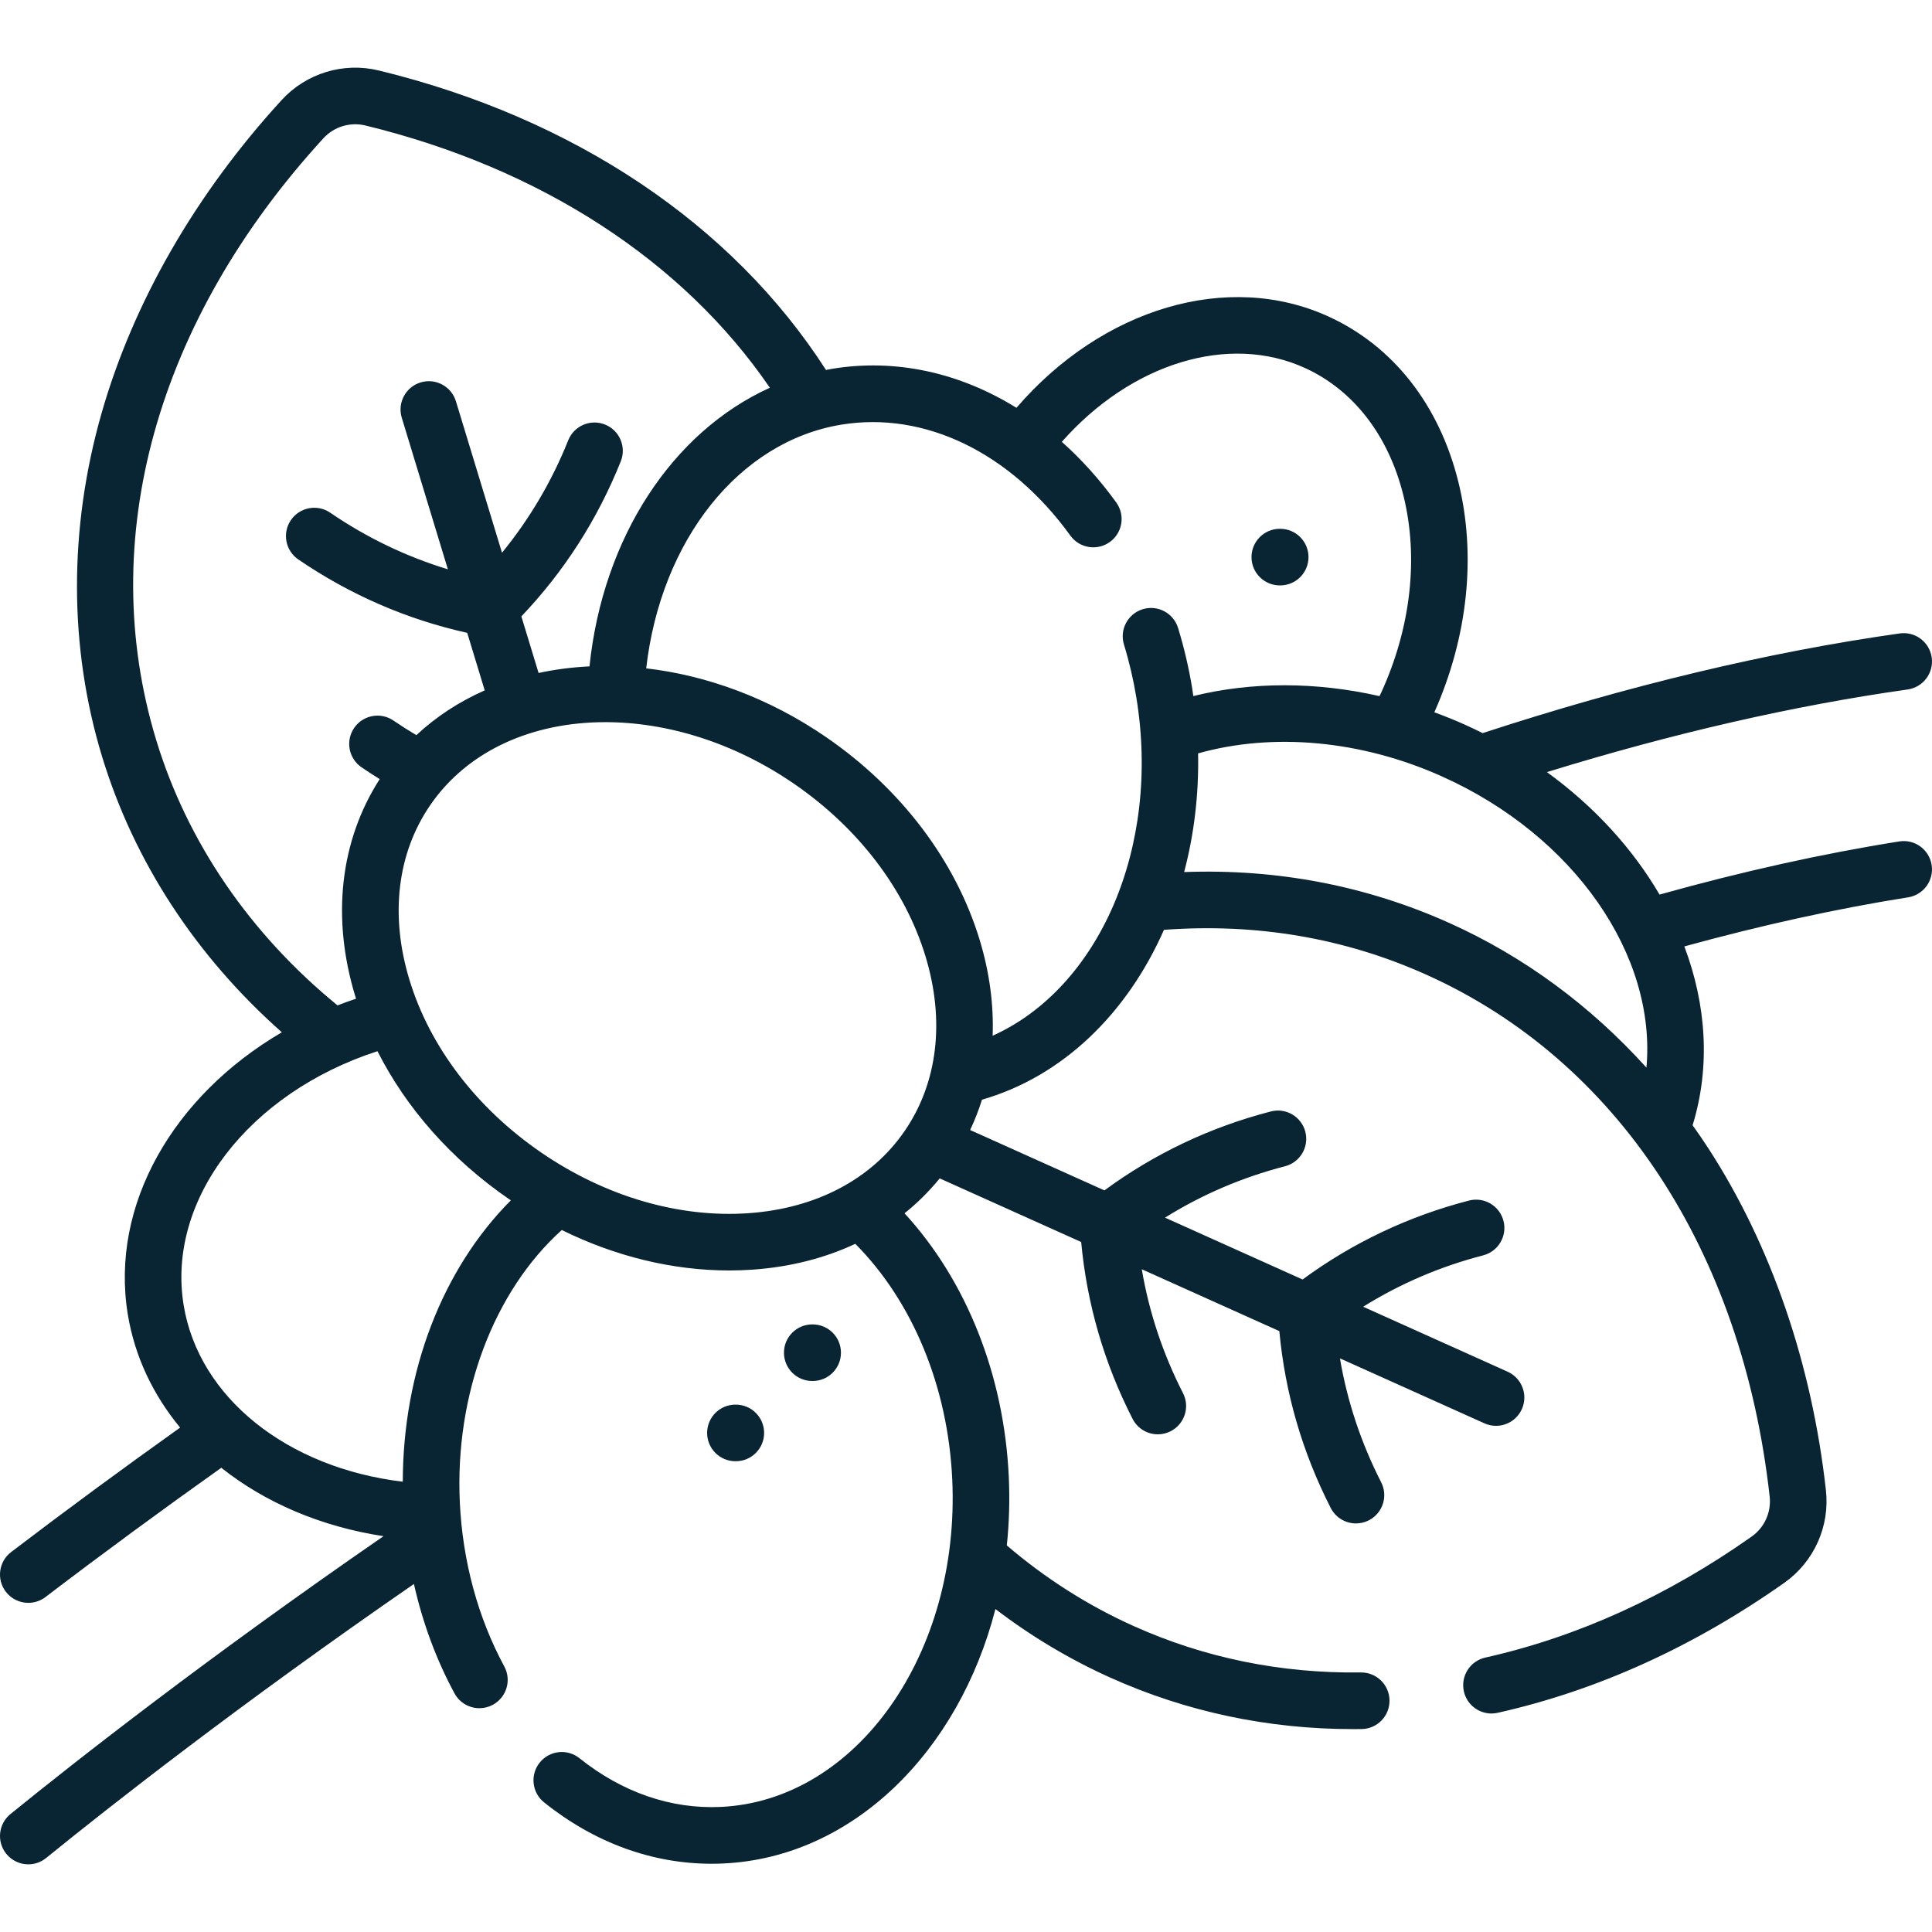
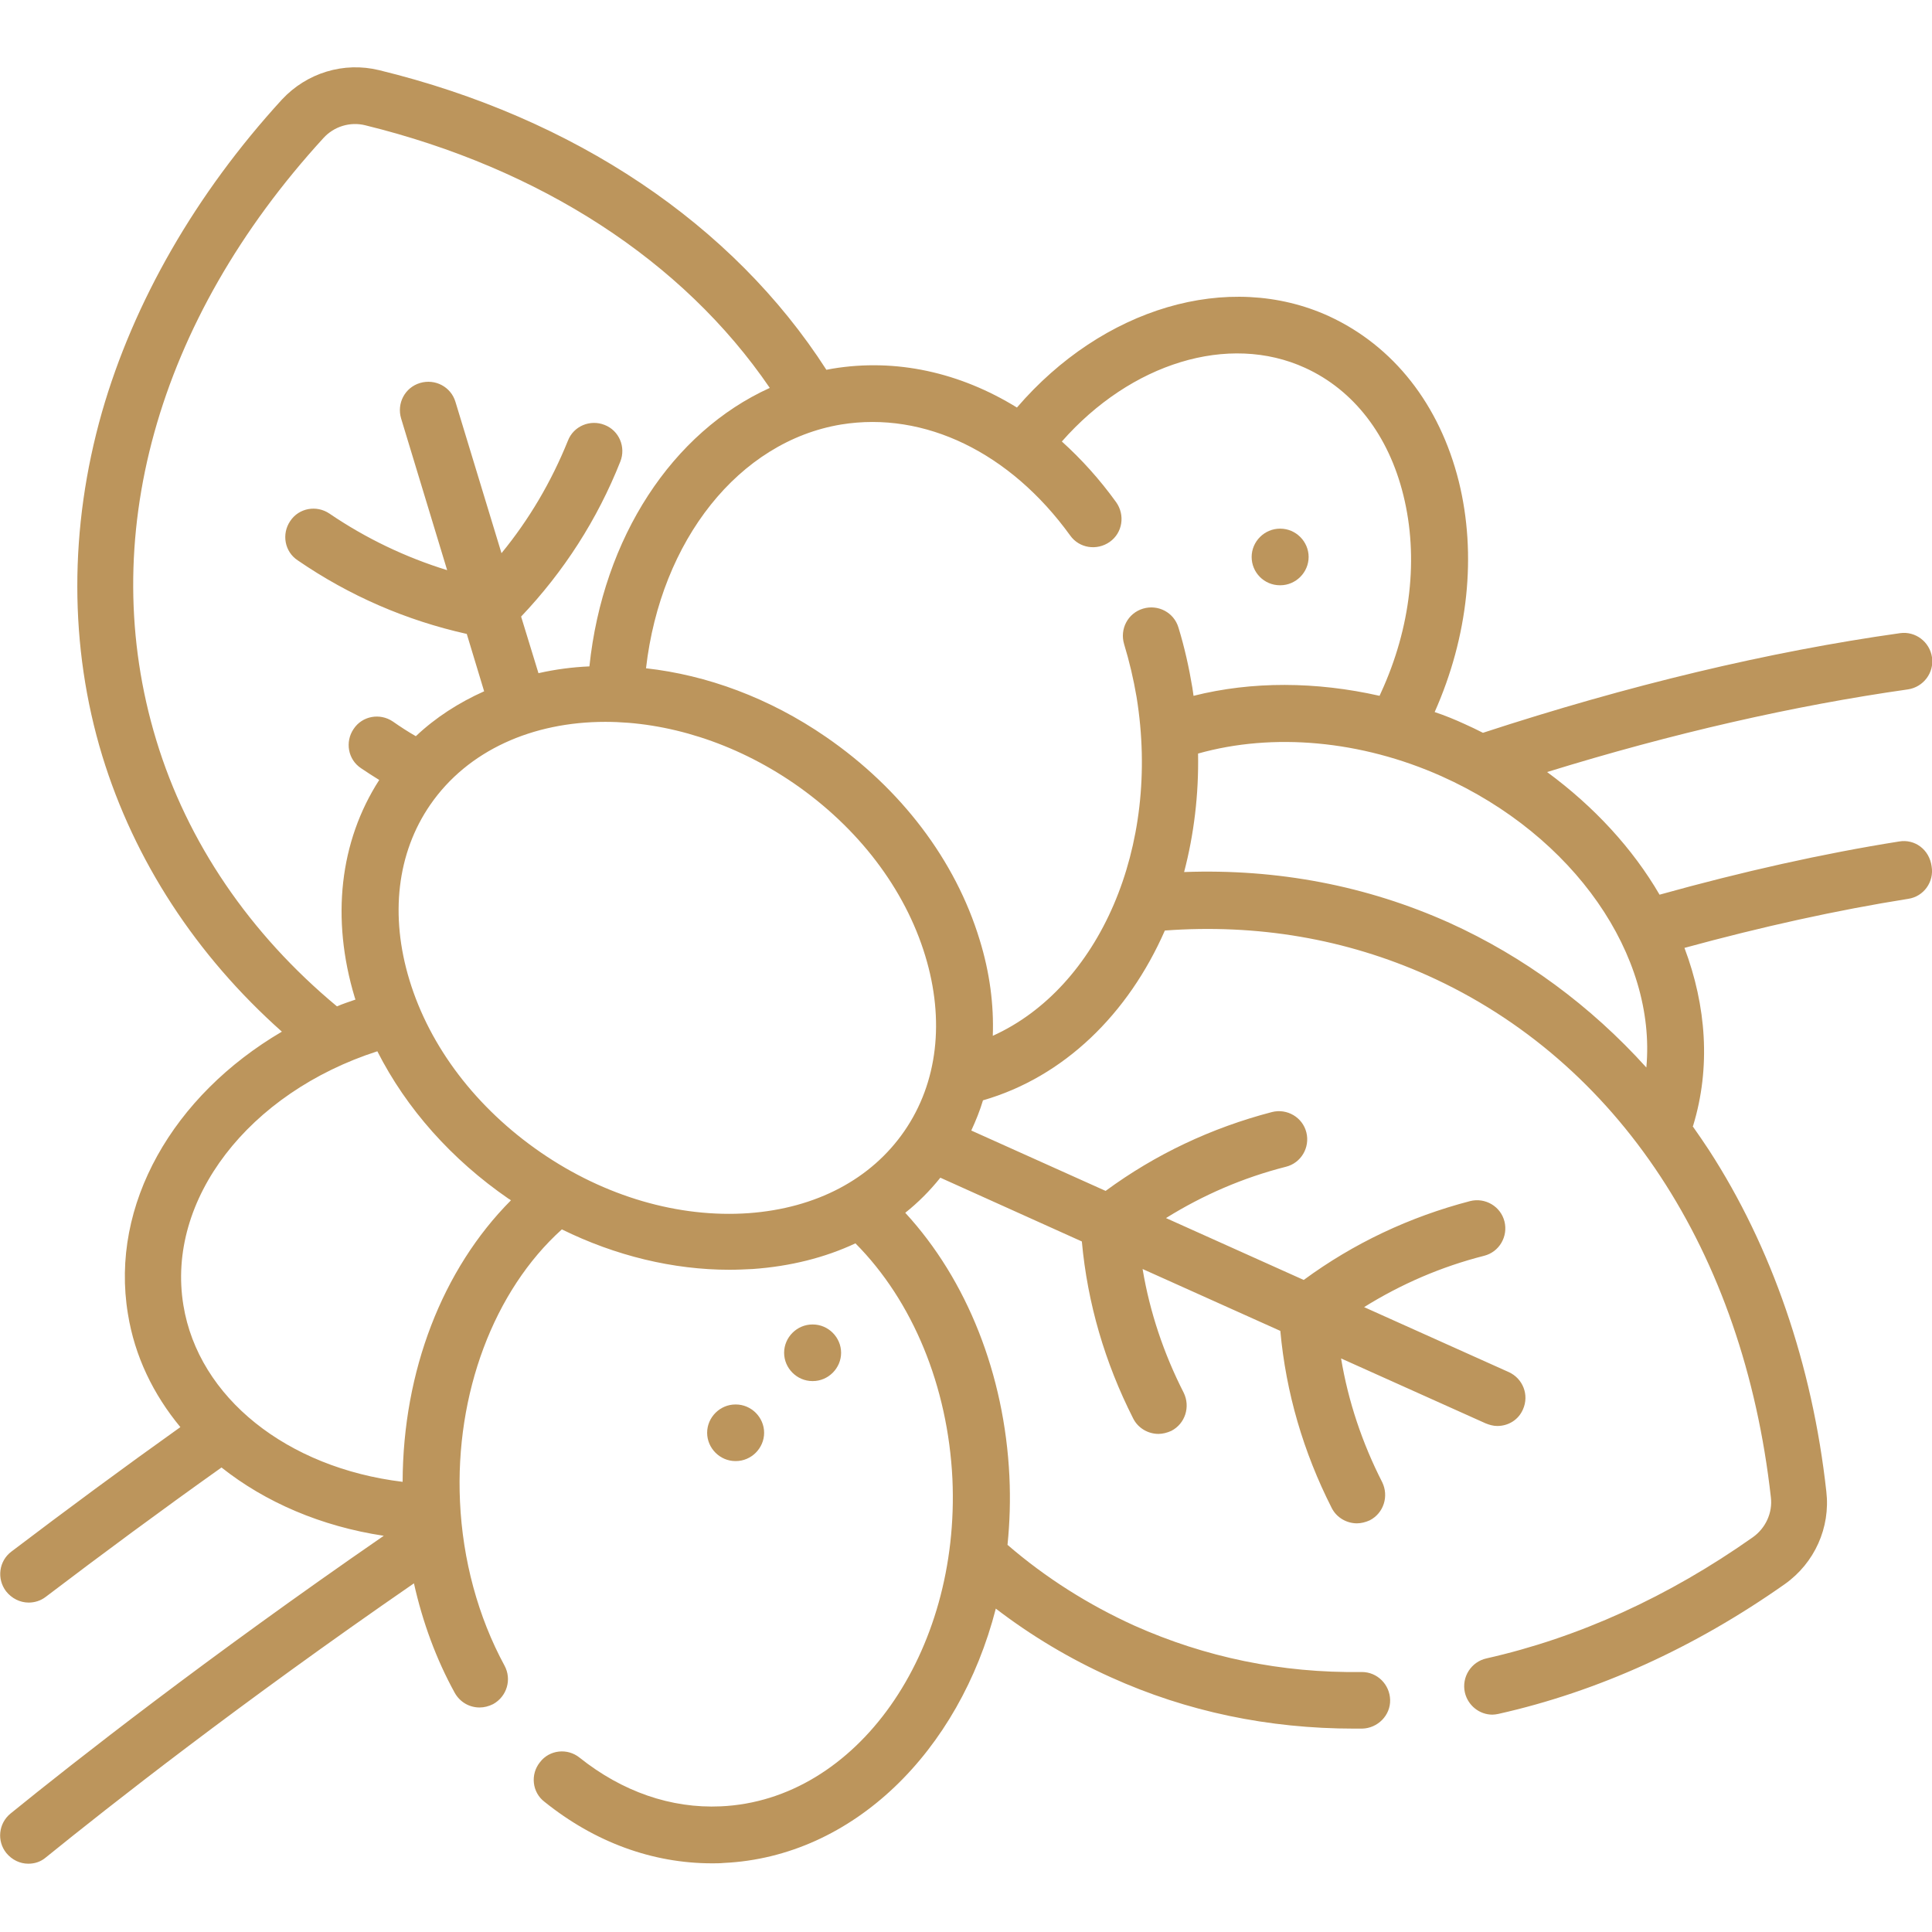
- <svg xmlns="http://www.w3.org/2000/svg" version="1.1" width="512" height="512" x="0" y="0" viewBox="0 0 512.002 512.002" style="enable-background:new 0 0 512 512" xml:space="preserve" class="">
+ <svg xmlns="http://www.w3.org/2000/svg" version="1.1" id="Capa_1" x="0px" y="0px" viewBox="0 0 512 512" style="enable-background:new 0 0 512 512;" xml:space="preserve">
+   <style type="text/css">
+ 	.st0{fill:#BC955C;}
+ </style>
  <g>
    <g id="XMLID_109_">
      <g id="XMLID_110_">
-         <path id="XMLID_111_" d="M503.327,222.99c-20.23,3.207-41.593,7.951-63.53,14.081c-7.118-12.168-17.264-23.324-29.847-32.456    c33.297-10.271,65.401-17.63,95.6-21.896c4.102-0.58,6.957-4.374,6.378-8.476c-0.58-4.103-4.382-6.953-8.476-6.378    c-34.791,4.915-71.978,13.803-110.532,26.419c-1.576-0.787-3.172-1.552-4.799-2.28c-2.641-1.18-5.312-2.256-8.005-3.237    c8.906-20.025,11.176-41.674,6.354-61.099c-5.063-20.395-17.261-35.938-34.35-43.764c-26.654-12.21-60.001-2.244-82.748,24.172    c-15.056-9.337-32.016-13.11-48.856-10.338c-0.543,0.089-1.078,0.206-1.617,0.309c-24.835-38.637-66.782-66.771-118.497-79.365    c-9.371-2.279-19.238,0.719-25.756,7.829C51.833,51.413,35.335,80.09,26.936,109.442c-8.748,30.573-8.71,62.056,0.11,91.044    c8.467,27.831,24.882,52.936,47.647,73.08c-28.804,16.857-45.564,45.816-40.826,74.75c1.826,11.151,6.688,21.326,13.868,30.011    c-15.291,10.896-30.331,21.971-44.781,32.98c-3.294,2.511-3.93,7.217-1.42,10.512c1.477,1.937,3.711,2.954,5.972,2.954    c1.584,0,3.182-0.5,4.54-1.534c15.016-11.442,30.678-22.954,46.597-34.261c11.558,9.188,26.355,15.592,42.998,18.127    c-47.052,32.464-81.857,59.829-98.868,73.641c-3.216,2.61-3.706,7.334-1.095,10.55c1.482,1.825,3.646,2.772,5.827,2.772    c1.661,0,3.332-0.549,4.723-1.678c16.783-13.626,51.07-40.585,97.468-72.619c2.304,10.259,5.918,20.06,10.753,28.99    c1.358,2.508,3.938,3.931,6.603,3.931c1.205,0,2.429-0.291,3.563-0.905c3.643-1.973,4.997-6.523,3.025-10.166    c-6.985-12.903-11.061-27.955-11.784-43.529c-1.327-28.568,8.979-55.888,27.025-72.123c14.231,7.018,29.451,10.719,44.355,10.719    c2.089,0,4.176-0.072,6.248-0.219c9.9-0.699,19.057-3.034,27.184-6.841c15.215,15.32,24.547,37.871,25.687,62.399    c2.146,46.207-25.378,85.159-61.355,86.83c-13.183,0.606-26.117-3.854-37.434-12.913c-3.234-2.589-7.954-2.064-10.542,1.167    c-2.589,3.233-2.066,7.954,1.167,10.542c13.333,10.675,28.618,16.261,44.394,16.261c1.034,0,2.073-0.024,3.11-0.072    c34.284-1.593,62.373-29.571,72.105-67.431c9.442,7.217,19.644,13.321,30.458,18.183c20.14,9.056,41.778,13.641,64.358,13.641    c0.738,0,1.481-0.005,2.222-0.015c4.142-0.055,7.455-3.457,7.399-7.599c-0.055-4.107-3.401-7.4-7.497-7.4    c-0.034,0-0.067,0-0.102,0.001c-21.184,0.276-41.441-3.859-60.229-12.308c-12.136-5.457-23.419-12.65-33.591-21.361    c0.619-5.93,0.809-12.02,0.521-18.222c-1.252-26.931-11.236-51.968-27.631-69.792c3.425-2.74,6.537-5.837,9.321-9.253    l37.498,16.861c1.509,16.357,6.077,32.107,13.624,46.876c1.327,2.596,3.957,4.089,6.685,4.089c1.148,0,2.314-0.265,3.407-0.823    c3.688-1.885,5.15-6.403,3.266-10.092c-5.339-10.448-8.992-21.447-10.924-32.83l36.455,16.392    c1.509,16.358,6.077,32.108,13.624,46.877c1.327,2.596,3.957,4.089,6.685,4.089c1.148,0,2.314-0.265,3.407-0.823    c3.688-1.885,5.15-6.403,3.266-10.092c-5.339-10.448-8.992-21.448-10.924-32.83l38.293,17.219    c0.999,0.449,2.044,0.662,3.072,0.662c2.861,0,5.595-1.647,6.844-4.426c1.699-3.778,0.014-8.218-3.764-9.916L361.254,346.3    c9.795-6.108,20.447-10.676,31.804-13.616c4.011-1.038,6.42-5.13,5.382-9.14c-1.038-4.011-5.128-6.423-9.14-5.382    c-16.057,4.156-30.868,11.191-44.102,20.918l-36.457-16.393c9.795-6.108,20.447-10.676,31.805-13.617    c4.01-1.038,6.419-5.131,5.381-9.141c-1.038-4.011-5.127-6.418-9.141-5.381c-16.056,4.157-30.867,11.192-44.102,20.919    l-35.586-16.001c1.224-2.606,2.283-5.282,3.135-8.035c21.495-6.192,38.493-22.935,48.229-45.012    c24.532-1.821,47.926,2.168,69.557,11.895c50.536,22.725,83.69,73.125,90.963,138.277c0.463,4.149-1.368,8.221-4.779,10.625    c-22.424,15.807-46.171,26.594-70.582,32.062c-4.042,0.905-6.584,4.916-5.679,8.958c0.781,3.489,3.878,5.862,7.312,5.862    c0.543,0,1.094-0.06,1.646-0.184c26.348-5.901,51.899-17.488,75.945-34.438c7.882-5.556,12.114-14.962,11.045-24.548    c-3.747-33.563-14.492-64.852-31.075-90.487c-1.377-2.128-2.81-4.204-4.267-6.255c0.026-0.078,0.066-0.148,0.09-0.227    c4.664-15.422,3.548-31.738-2.268-47.146c20.491-5.633,40.42-10.016,59.303-13.009c4.092-0.648,6.882-4.49,6.233-8.581    C511.26,225.132,507.426,222.335,503.327,222.99z M41.396,196.121C25.268,143.109,41.418,84.983,85.706,36.647    c2.82-3.077,7.093-4.376,11.147-3.389c46.397,11.298,84.17,35.863,107.172,69.499c-25.763,11.669-44.244,39.603-47.804,73.841    c-4.609,0.225-9.121,0.808-13.489,1.75l-4.563-14.997c11.327-11.895,20.184-25.695,26.345-41.096    c1.538-3.846-0.333-8.21-4.179-9.749c-3.844-1.538-8.211,0.331-9.749,4.179c-4.355,10.889-10.254,20.857-17.55,29.796    l-12.213-40.141c-1.206-3.964-5.397-6.199-9.357-4.992c-3.963,1.205-6.198,5.396-4.992,9.357l12.22,40.166    c-11.045-3.359-21.493-8.377-31.178-14.997c-3.42-2.337-8.087-1.461-10.424,1.959c-2.338,3.42-1.46,8.087,1.959,10.424    c13.693,9.359,28.734,15.887,44.767,19.457l4.638,15.243c-6.702,2.956-12.817,6.919-18.115,11.865    c-2.061-1.227-4.093-2.515-6.065-3.864c-3.421-2.337-8.087-1.46-10.424,1.959c-2.338,3.42-1.461,8.087,1.959,10.424    c1.575,1.077,3.185,2.12,4.814,3.131c-10.505,16.349-12.825,36.708-6.461,57.593c0.061,0.201,0.135,0.398,0.198,0.599    c-1.661,0.558-3.3,1.148-4.91,1.777C66.249,247.484,49.635,223.199,41.396,196.121z M106.741,392.67    c-30.582-3.655-54.057-22.271-58.07-46.778c-4.579-27.963,17.308-56.273,51.361-67.314c7.672,15.166,19.654,28.738,34.792,39.145    c0.186,0.128,0.376,0.246,0.563,0.373C117.217,336.35,106.809,363.35,106.741,392.67z M198.427,321.506    c-18.481,1.308-38.062-4.428-55.105-16.145s-29.406-27.936-34.809-45.669c-5.217-17.121-3.255-33.584,5.525-46.355    c9.994-14.537,27.202-21.958,46.377-21.958c16.332,0,34.092,5.384,50.03,16.342c17.044,11.717,29.406,27.937,34.809,45.669    c5.217,17.122,3.255,33.585-5.525,46.355C230.95,312.516,216.282,320.244,198.427,321.506z M263.059,274.481    c0.307-8.235-0.817-16.802-3.456-25.463c-6.389-20.969-20.828-40.025-40.659-53.659c-15.076-10.364-31.622-16.376-47.693-18.239    c3.879-33.934,24.56-60.119,51.699-64.58c22.083-3.619,44.776,7.361,60.709,29.402c2.427,3.358,7.114,4.109,10.472,1.685    c3.357-2.427,4.111-7.115,1.685-10.472c-4.387-6.07-9.232-11.436-14.42-16.064c18.342-20.791,44.196-28.84,64.48-19.549    c12.852,5.887,22.098,17.869,26.037,33.74c4.094,16.492,1.997,35.073-5.903,52.323c-0.135,0.294-0.288,0.581-0.426,0.875    c-16.756-3.808-33.803-3.855-49.343-0.014c-0.101-0.686-0.184-1.37-0.296-2.057c-0.888-5.399-2.146-10.777-3.739-15.984    c-1.212-3.962-5.407-6.188-9.366-4.978c-3.961,1.212-6.189,5.405-4.978,9.366c1.398,4.569,2.502,9.289,3.282,14.029    C307.67,224.557,291.245,261.797,263.059,274.481z M384.173,244.635c-22.025-9.903-45.656-14.431-70.364-13.531    c2.622-9.905,3.917-20.504,3.7-31.448c19.922-5.604,43.225-3.465,64.489,6.042c35.324,15.793,57,47.561,54.329,77.24    C421.53,266.531,403.847,253.482,384.173,244.635z" fill="#092432" data-original="#000000" style="" class="" />
-         <path id="XMLID_118_" d="M215.363,365.983c4.143,0,7.5-3.357,7.5-7.5s-3.357-7.5-7.5-7.5h-0.104c-4.143,0-7.5,3.357-7.5,7.5    s3.357,7.5,7.5,7.5H215.363z" fill="#092432" data-original="#000000" style="" class="" />
-         <path id="XMLID_119_" d="M194.897,387.243H195c4.143,0,7.5-3.357,7.5-7.5s-3.357-7.5-7.5-7.5h-0.104c-4.143,0-7.5,3.357-7.5,7.5    S190.754,387.243,194.897,387.243z" fill="#092432" data-original="#000000" style="" class="" />
-         <path id="XMLID_120_" d="M339.163,155.139h0.104c4.143,0,7.5-3.357,7.5-7.5s-3.357-7.5-7.5-7.5h-0.104c-4.143,0-7.5,3.357-7.5,7.5    S335.021,155.139,339.163,155.139z" fill="#092432" data-original="#000000" style="" class="" />
+         <path id="XMLID_111_" class="st0" d="M503.3,223c-20.2,3.2-41.6,8-63.5,14.1c-7.1-12.2-17.3-23.3-29.8-32.5     c33.3-10.3,65.4-17.6,95.6-21.9c4.1-0.6,7-4.4,6.4-8.5c-0.6-4.1-4.4-7-8.5-6.4c-34.8,4.9-72,13.8-110.5,26.4     c-1.6-0.8-3.2-1.6-4.8-2.3c-2.6-1.2-5.3-2.3-8-3.2c8.9-20,11.2-41.7,6.4-61.1c-5.1-20.4-17.3-35.9-34.4-43.8     c-26.7-12.2-60-2.2-82.7,24.2c-15.1-9.3-32-13.1-48.9-10.3c-0.5,0.1-1.1,0.2-1.6,0.3c-24.8-38.6-66.8-66.8-118.5-79.4     c-9.4-2.3-19.2,0.7-25.8,7.8c-22.8,24.9-39.3,53.6-47.7,82.9c-8.7,30.6-8.7,62.1,0.1,91c8.5,27.8,24.9,52.9,47.6,73.1     c-28.8,16.9-45.6,45.8-40.8,74.8c1.8,11.2,6.7,21.3,13.9,30c-15.3,10.9-30.3,22-44.8,33c-3.3,2.5-3.9,7.2-1.4,10.5     c1.5,1.9,3.7,3,6,3c1.6,0,3.2-0.5,4.5-1.5c15-11.4,30.7-23,46.6-34.3c11.6,9.2,26.4,15.6,43,18.1c-47.1,32.5-81.9,59.8-98.9,73.6     c-3.2,2.6-3.7,7.3-1.1,10.5c1.5,1.8,3.6,2.8,5.8,2.8c1.7,0,3.3-0.5,4.7-1.7c16.8-13.6,51.1-40.6,97.5-72.6     c2.3,10.3,5.9,20.1,10.8,29c1.4,2.5,3.9,3.9,6.6,3.9c1.2,0,2.4-0.3,3.6-0.9c3.6-2,5-6.5,3-10.2c-7-12.9-11.1-28-11.8-43.5     c-1.3-28.6,9-55.9,27-72.1c14.2,7,29.5,10.7,44.4,10.7c2.1,0,4.2-0.1,6.2-0.2c9.9-0.7,19.1-3,27.2-6.8     c15.2,15.3,24.5,37.9,25.7,62.4c2.1,46.2-25.4,85.2-61.4,86.8c-13.2,0.6-26.1-3.9-37.4-12.9c-3.2-2.6-8-2.1-10.5,1.2     c-2.6,3.2-2.1,8,1.2,10.5c13.3,10.7,28.6,16.3,44.4,16.3c1,0,2.1,0,3.1-0.1c34.3-1.6,62.4-29.6,72.1-67.4     c9.4,7.2,19.6,13.3,30.5,18.2c20.1,9.1,41.8,13.6,64.4,13.6c0.7,0,1.5,0,2.2,0c4.1-0.1,7.5-3.5,7.4-7.6c-0.1-4.1-3.4-7.4-7.5-7.4     c0,0-0.1,0-0.1,0c-21.2,0.3-41.4-3.9-60.2-12.3c-12.1-5.5-23.4-12.6-33.6-21.4c0.6-5.9,0.8-12,0.5-18.2     c-1.3-26.9-11.2-52-27.6-69.8c3.4-2.7,6.5-5.8,9.3-9.3l37.5,16.9c1.5,16.4,6.1,32.1,13.6,46.9c1.3,2.6,4,4.1,6.7,4.1     c1.1,0,2.3-0.3,3.4-0.8c3.7-1.9,5.1-6.4,3.3-10.1c-5.3-10.4-9-21.4-10.9-32.8l36.5,16.4c1.5,16.4,6.1,32.1,13.6,46.9     c1.3,2.6,4,4.1,6.7,4.1c1.1,0,2.3-0.3,3.4-0.8c3.7-1.9,5.1-6.4,3.3-10.1c-5.3-10.4-9-21.4-10.9-32.8l38.3,17.2     c1,0.4,2,0.7,3.1,0.7c2.9,0,5.6-1.6,6.8-4.4c1.7-3.8,0-8.2-3.8-9.9l-38.3-17.2c9.8-6.1,20.4-10.7,31.8-13.6c4-1,6.4-5.1,5.4-9.1     c-1-4-5.1-6.4-9.1-5.4c-16.1,4.2-30.9,11.2-44.1,20.9l-36.5-16.4c9.8-6.1,20.4-10.7,31.8-13.6c4-1,6.4-5.1,5.4-9.1     c-1-4-5.1-6.4-9.1-5.4c-16.1,4.2-30.9,11.2-44.1,20.9l-35.6-16c1.2-2.6,2.3-5.3,3.1-8c21.5-6.2,38.5-22.9,48.2-45     c24.5-1.8,47.9,2.2,69.6,11.9c50.5,22.7,83.7,73.1,91,138.3c0.5,4.1-1.4,8.2-4.8,10.6c-22.4,15.8-46.2,26.6-70.6,32.1     c-4,0.9-6.6,4.9-5.7,9c0.8,3.5,3.9,5.9,7.3,5.9c0.5,0,1.1-0.1,1.6-0.2c26.3-5.9,51.9-17.5,75.9-34.4c7.9-5.6,12.1-15,11-24.5     c-3.7-33.6-14.5-64.9-31.1-90.5c-1.4-2.1-2.8-4.2-4.3-6.3c0-0.1,0.1-0.1,0.1-0.2c4.7-15.4,3.5-31.7-2.3-47.1     c20.5-5.6,40.4-10,59.3-13c4.1-0.6,6.9-4.5,6.2-8.6C511.3,225.1,507.4,222.3,503.3,223z M41.4,196.1c-16.1-53,0-111.1,44.3-159.5     c2.8-3.1,7.1-4.4,11.1-3.4C143.2,44.6,181,69.1,204,102.8c-25.8,11.7-44.2,39.6-47.8,73.8c-4.6,0.2-9.1,0.8-13.5,1.8l-4.6-15     c11.3-11.9,20.2-25.7,26.3-41.1c1.5-3.8-0.3-8.2-4.2-9.7c-3.8-1.5-8.2,0.3-9.7,4.2c-4.4,10.9-10.3,20.9-17.6,29.8l-12.2-40.1     c-1.2-4-5.4-6.2-9.4-5c-4,1.2-6.2,5.4-5,9.4l12.2,40.2c-11-3.4-21.5-8.4-31.2-15c-3.4-2.3-8.1-1.5-10.4,2     c-2.3,3.4-1.5,8.1,2,10.4c13.7,9.4,28.7,15.9,44.8,19.5l4.6,15.2c-6.7,3-12.8,6.9-18.1,11.9c-2.1-1.2-4.1-2.5-6.1-3.9     c-3.4-2.3-8.1-1.5-10.4,2c-2.3,3.4-1.5,8.1,2,10.4c1.6,1.1,3.2,2.1,4.8,3.1c-10.5,16.3-12.8,36.7-6.5,57.6     c0.1,0.2,0.1,0.4,0.2,0.6c-1.7,0.6-3.3,1.1-4.9,1.8C66.2,247.5,49.6,223.2,41.4,196.1z M106.7,392.7     c-30.6-3.7-54.1-22.3-58.1-46.8c-4.6-28,17.3-56.3,51.4-67.3c7.7,15.2,19.7,28.7,34.8,39.1c0.2,0.1,0.4,0.2,0.6,0.4     C117.2,336.4,106.8,363.4,106.7,392.7z M198.4,321.5c-18.5,1.3-38.1-4.4-55.1-16.1s-29.4-27.9-34.8-45.7     c-5.2-17.1-3.3-33.6,5.5-46.4c10-14.5,27.2-22,46.4-22c16.3,0,34.1,5.4,50,16.3c17,11.7,29.4,27.9,34.8,45.7     c5.2,17.1,3.3,33.6-5.5,46.4C230.9,312.5,216.3,320.2,198.4,321.5z M263.1,274.5c0.3-8.2-0.8-16.8-3.5-25.5     c-6.4-21-20.8-40-40.7-53.7c-15.1-10.4-31.6-16.4-47.7-18.2c3.9-33.9,24.6-60.1,51.7-64.6c22.1-3.6,44.8,7.4,60.7,29.4     c2.4,3.4,7.1,4.1,10.5,1.7c3.4-2.4,4.1-7.1,1.7-10.5c-4.4-6.1-9.2-11.4-14.4-16.1c18.3-20.8,44.2-28.8,64.5-19.5     c12.9,5.9,22.1,17.9,26,33.7c4.1,16.5,2,35.1-5.9,52.3c-0.1,0.3-0.3,0.6-0.4,0.9c-16.8-3.8-33.8-3.9-49.3,0     c-0.1-0.7-0.2-1.4-0.3-2.1c-0.9-5.4-2.1-10.8-3.7-16c-1.2-4-5.4-6.2-9.4-5c-4,1.2-6.2,5.4-5,9.4c1.4,4.6,2.5,9.3,3.3,14     C307.7,224.6,291.2,261.8,263.1,274.5z M384.2,244.6c-22-9.9-45.7-14.4-70.4-13.5c2.6-9.9,3.9-20.5,3.7-31.4     c19.9-5.6,43.2-3.5,64.5,6c35.3,15.8,57,47.6,54.3,77.2C421.5,266.5,403.8,253.5,384.2,244.6z" />
+         <path id="XMLID_118_" class="st0" d="M215.4,366c4.1,0,7.5-3.4,7.5-7.5s-3.4-7.5-7.5-7.5h-0.1c-4.1,0-7.5,3.4-7.5,7.5     s3.4,7.5,7.5,7.5H215.4z" />
+         <path id="XMLID_119_" class="st0" d="M194.9,387.2h0.1c4.1,0,7.5-3.4,7.5-7.5s-3.4-7.5-7.5-7.5h-0.1c-4.1,0-7.5,3.4-7.5,7.5     S190.8,387.2,194.9,387.2z" />
+         <path id="XMLID_120_" class="st0" d="M339.2,155.1h0.1c4.1,0,7.5-3.4,7.5-7.5s-3.4-7.5-7.5-7.5h-0.1c-4.1,0-7.5,3.4-7.5,7.5     S335,155.1,339.2,155.1z" />
      </g>
    </g>
  </g>
</svg>
